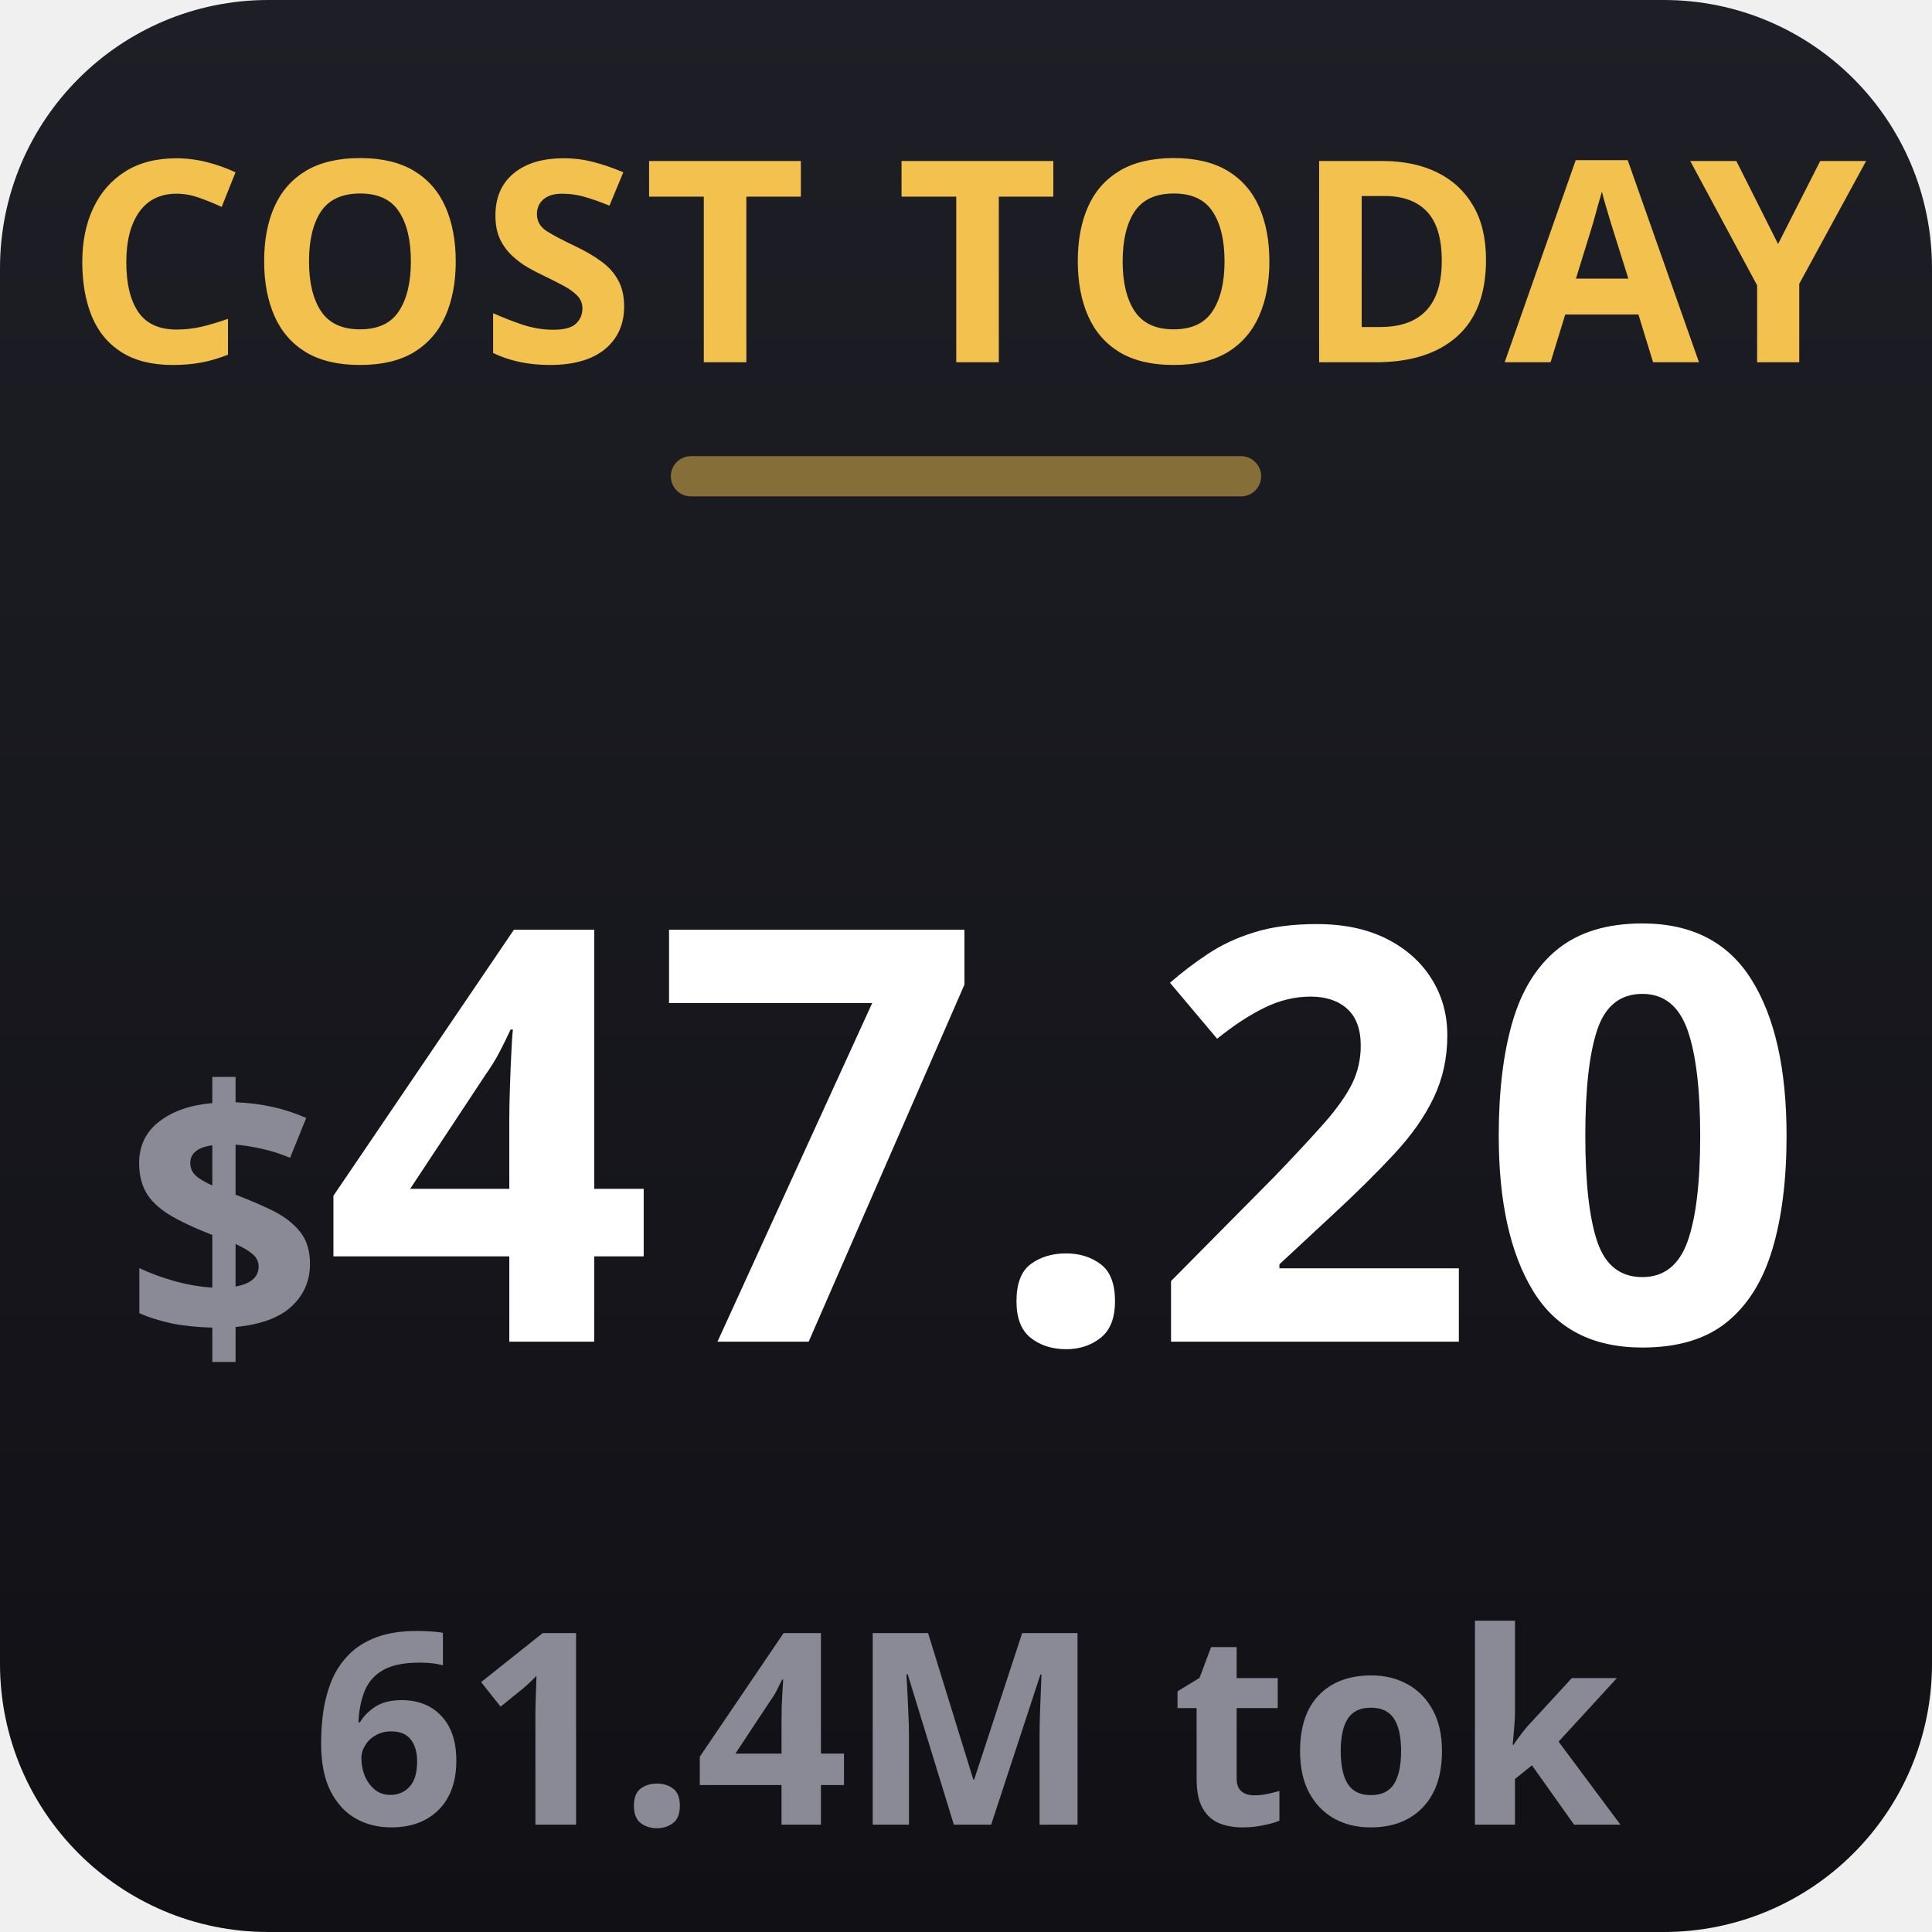
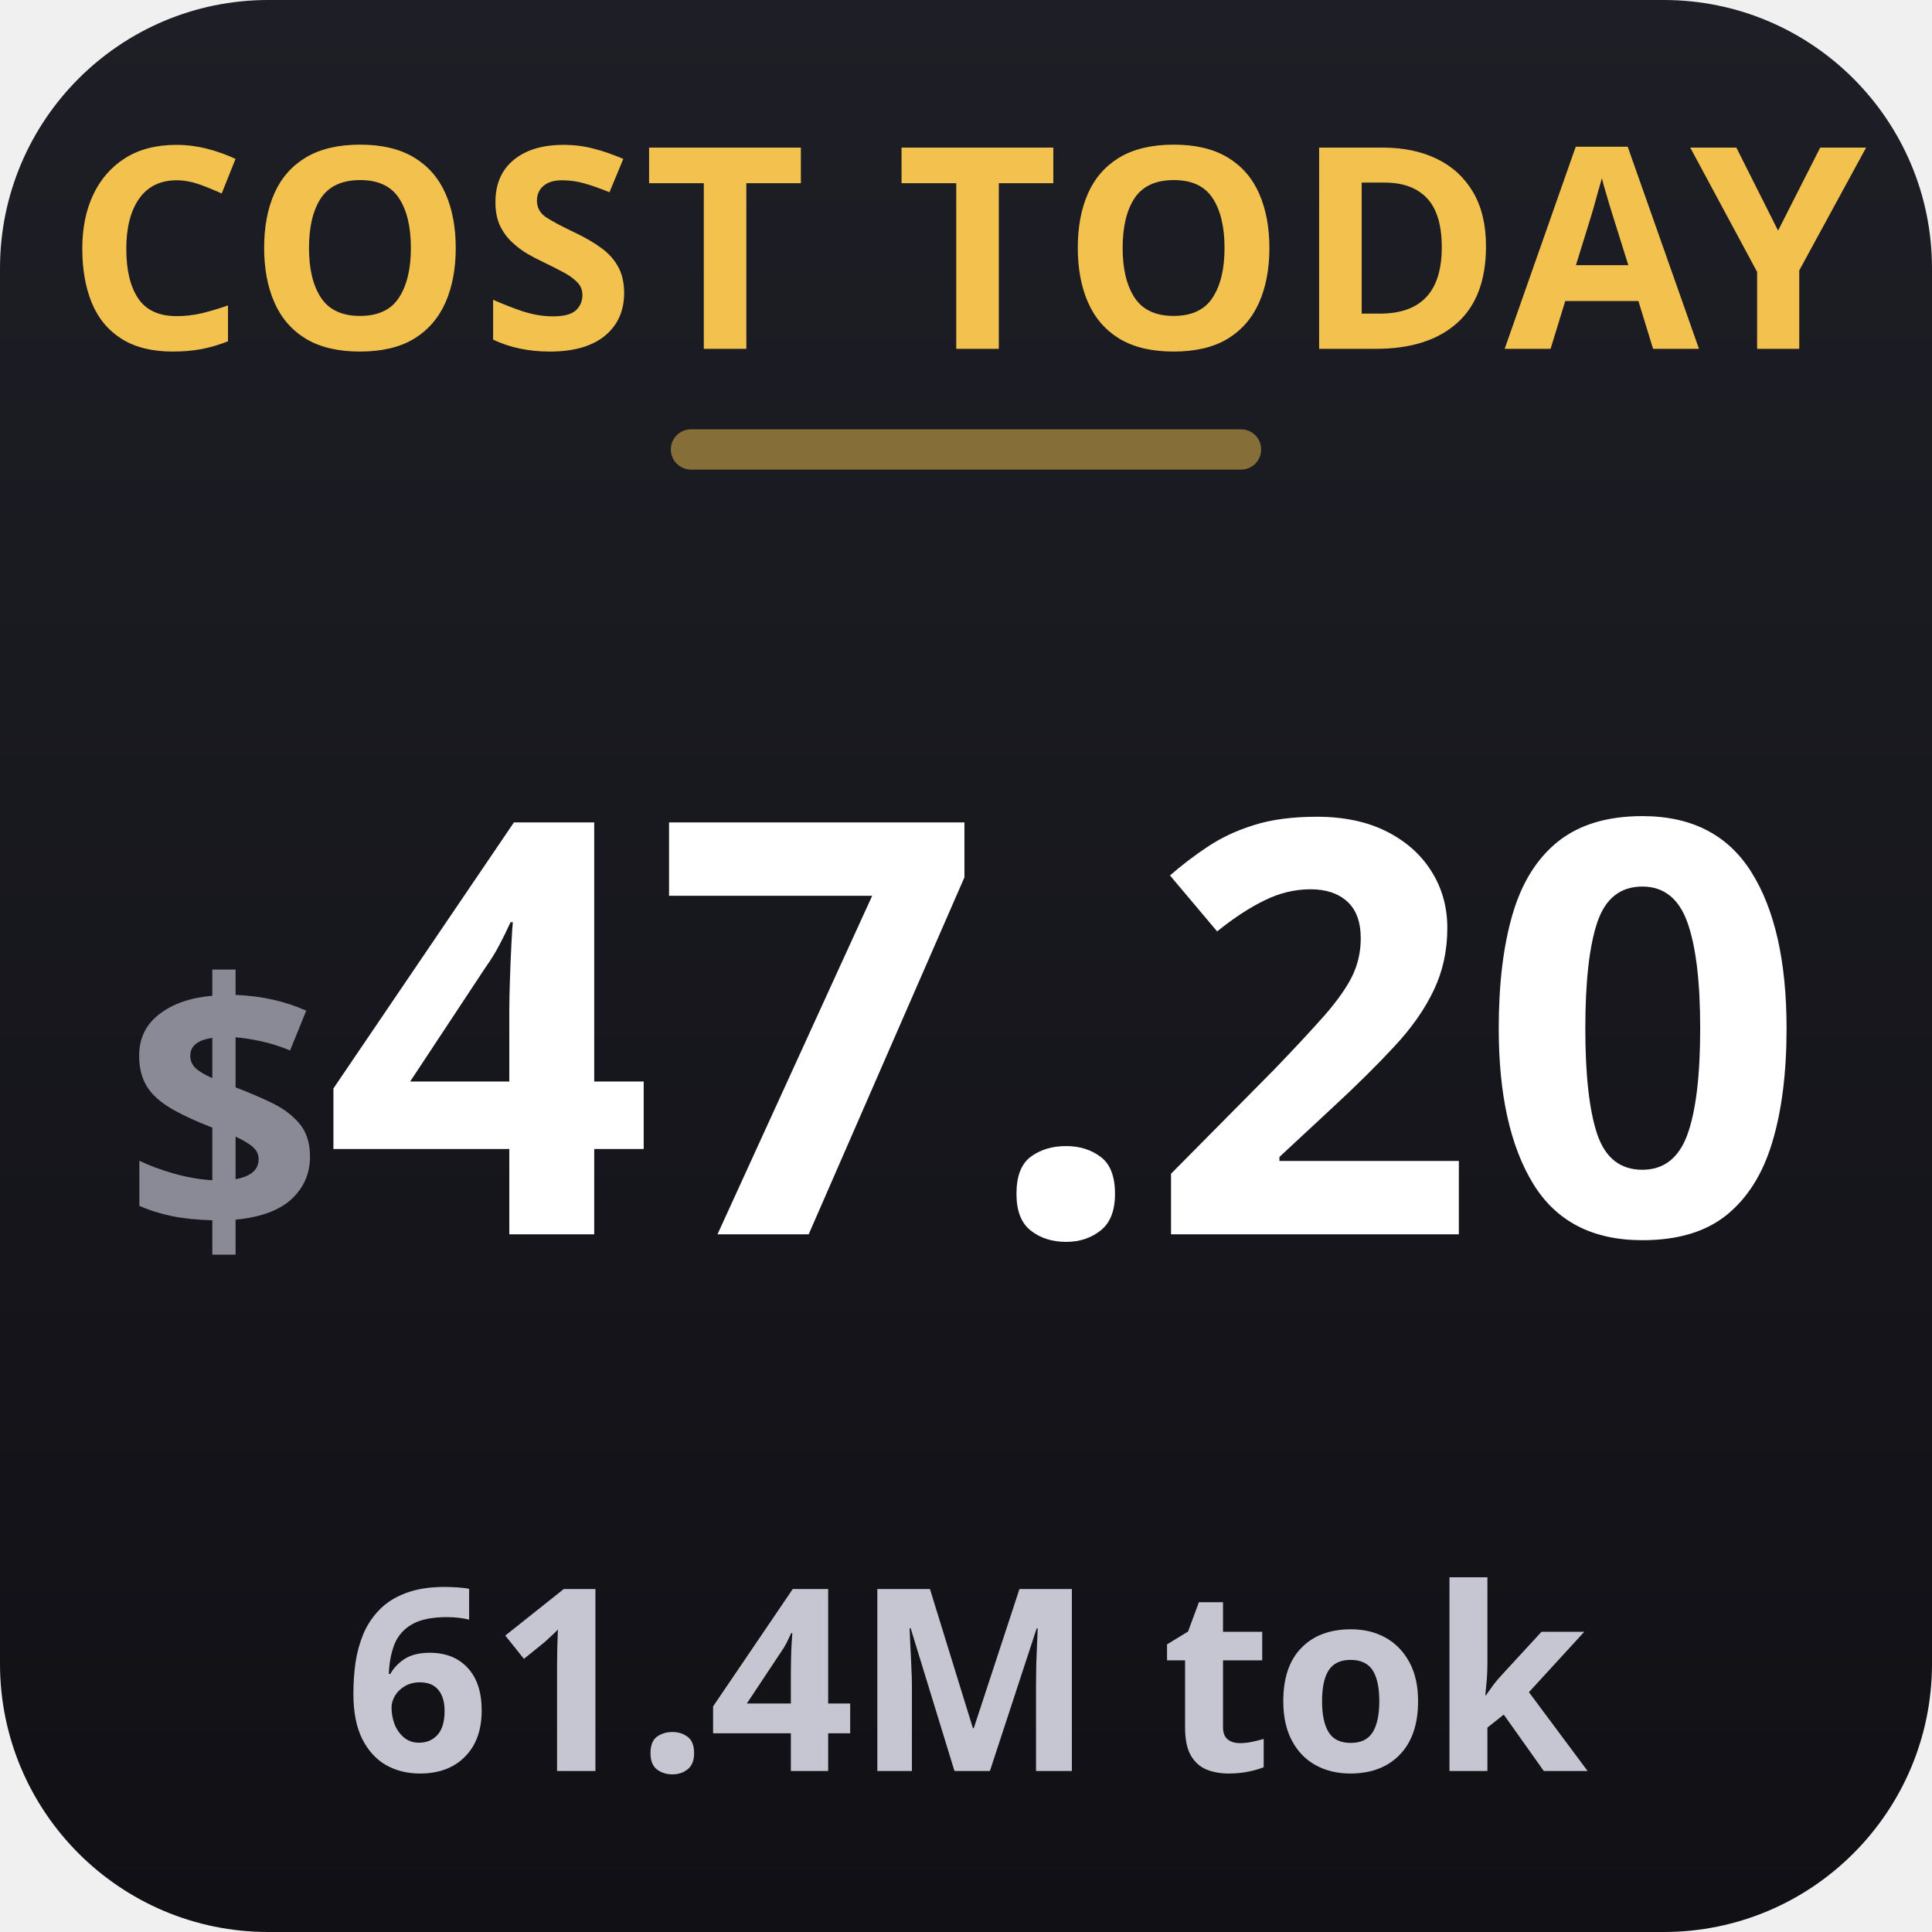
<svg xmlns="http://www.w3.org/2000/svg" width="144" height="144" viewBox="0 0 144 144">
  <defs>
    <linearGradient id="bg" x1="0" y1="0" x2="0" y2="1">
      <stop offset="0" stop-color="#1e1e26" />
      <stop offset="1" stop-color="#101015" />
    </linearGradient>
  </defs>
  <rect width="144" height="144" rx="20" fill="url(#bg)" />
  <g font-family="Segoe UI, SF Pro Text, Helvetica Neue, sans-serif" text-anchor="middle">
-     <rect x="50" y="34" width="44" height="3" rx="1.5" fill="#f2c14e" opacity="0.5" />
-     <text x="72" y="27" font-size="21" font-weight="700" letter-spacing="0.6" fill="#f2c14e">COST TODAY</text>
-     <text x="72" y="100" font-size="43" font-weight="700" fill="#ffffff">
+     <rect x="50" y="32" width="44" height="3" rx="1.5" fill="#f2c14e" opacity="0.5" />
+     <text x="72" y="26" font-size="21" font-weight="700" letter-spacing="0.6" fill="#f2c14e">COST TODAY</text>
+     <text x="72" y="92" font-size="43" font-weight="700" fill="#ffffff">
      <tspan font-size="26" fill="#8a8a96">$</tspan>47.20</text>
-     <text x="72" y="136" font-size="20" font-weight="600" fill="#8a8a96">61.4M tok</text>
+     <text x="72" y="132" font-size="19" font-weight="600" fill="#c6c6d2">61.4M tok</text>
  </g>
</svg>
